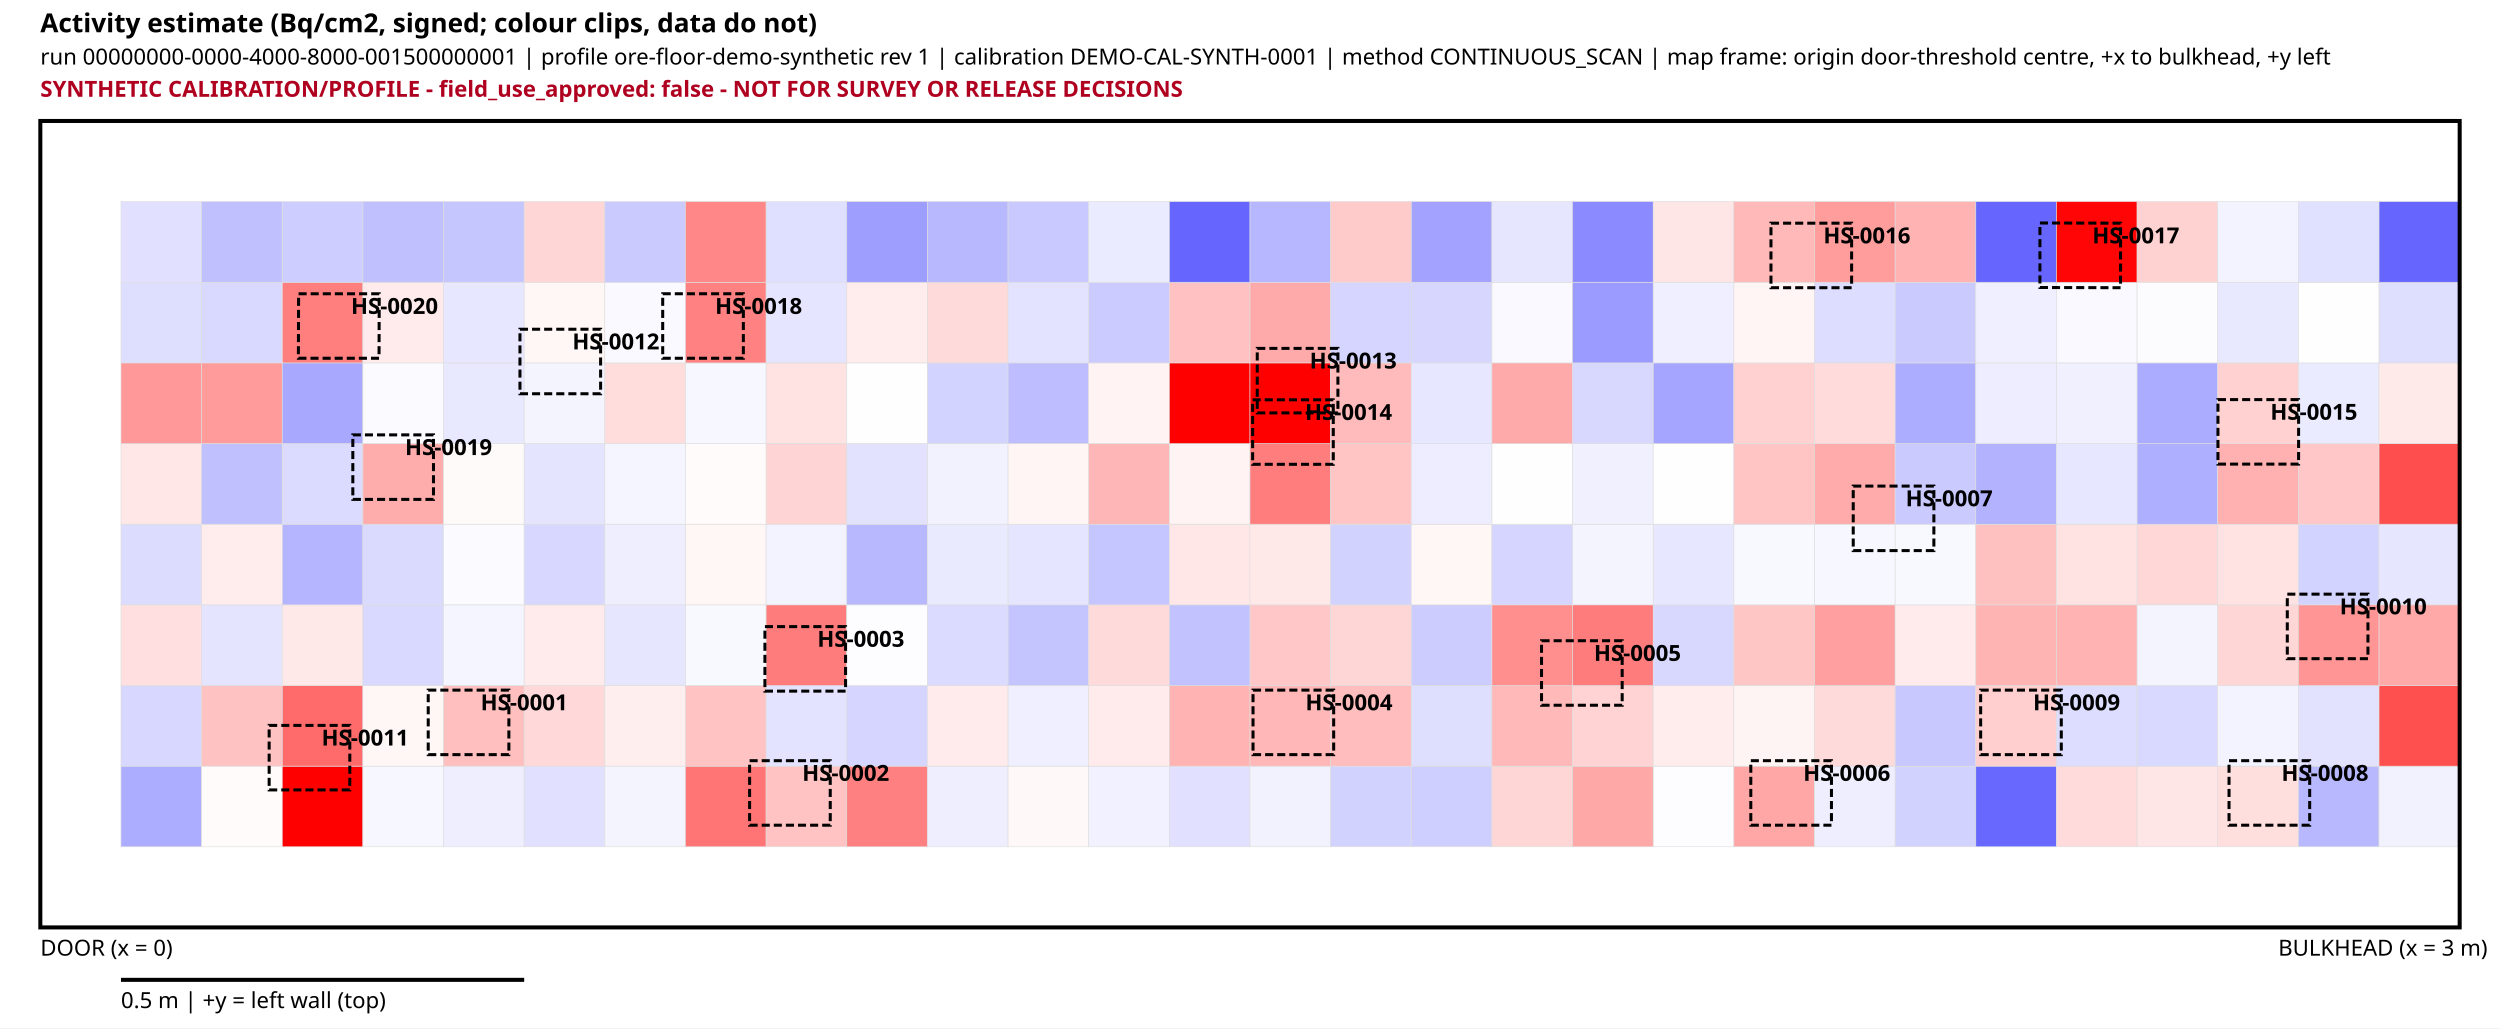
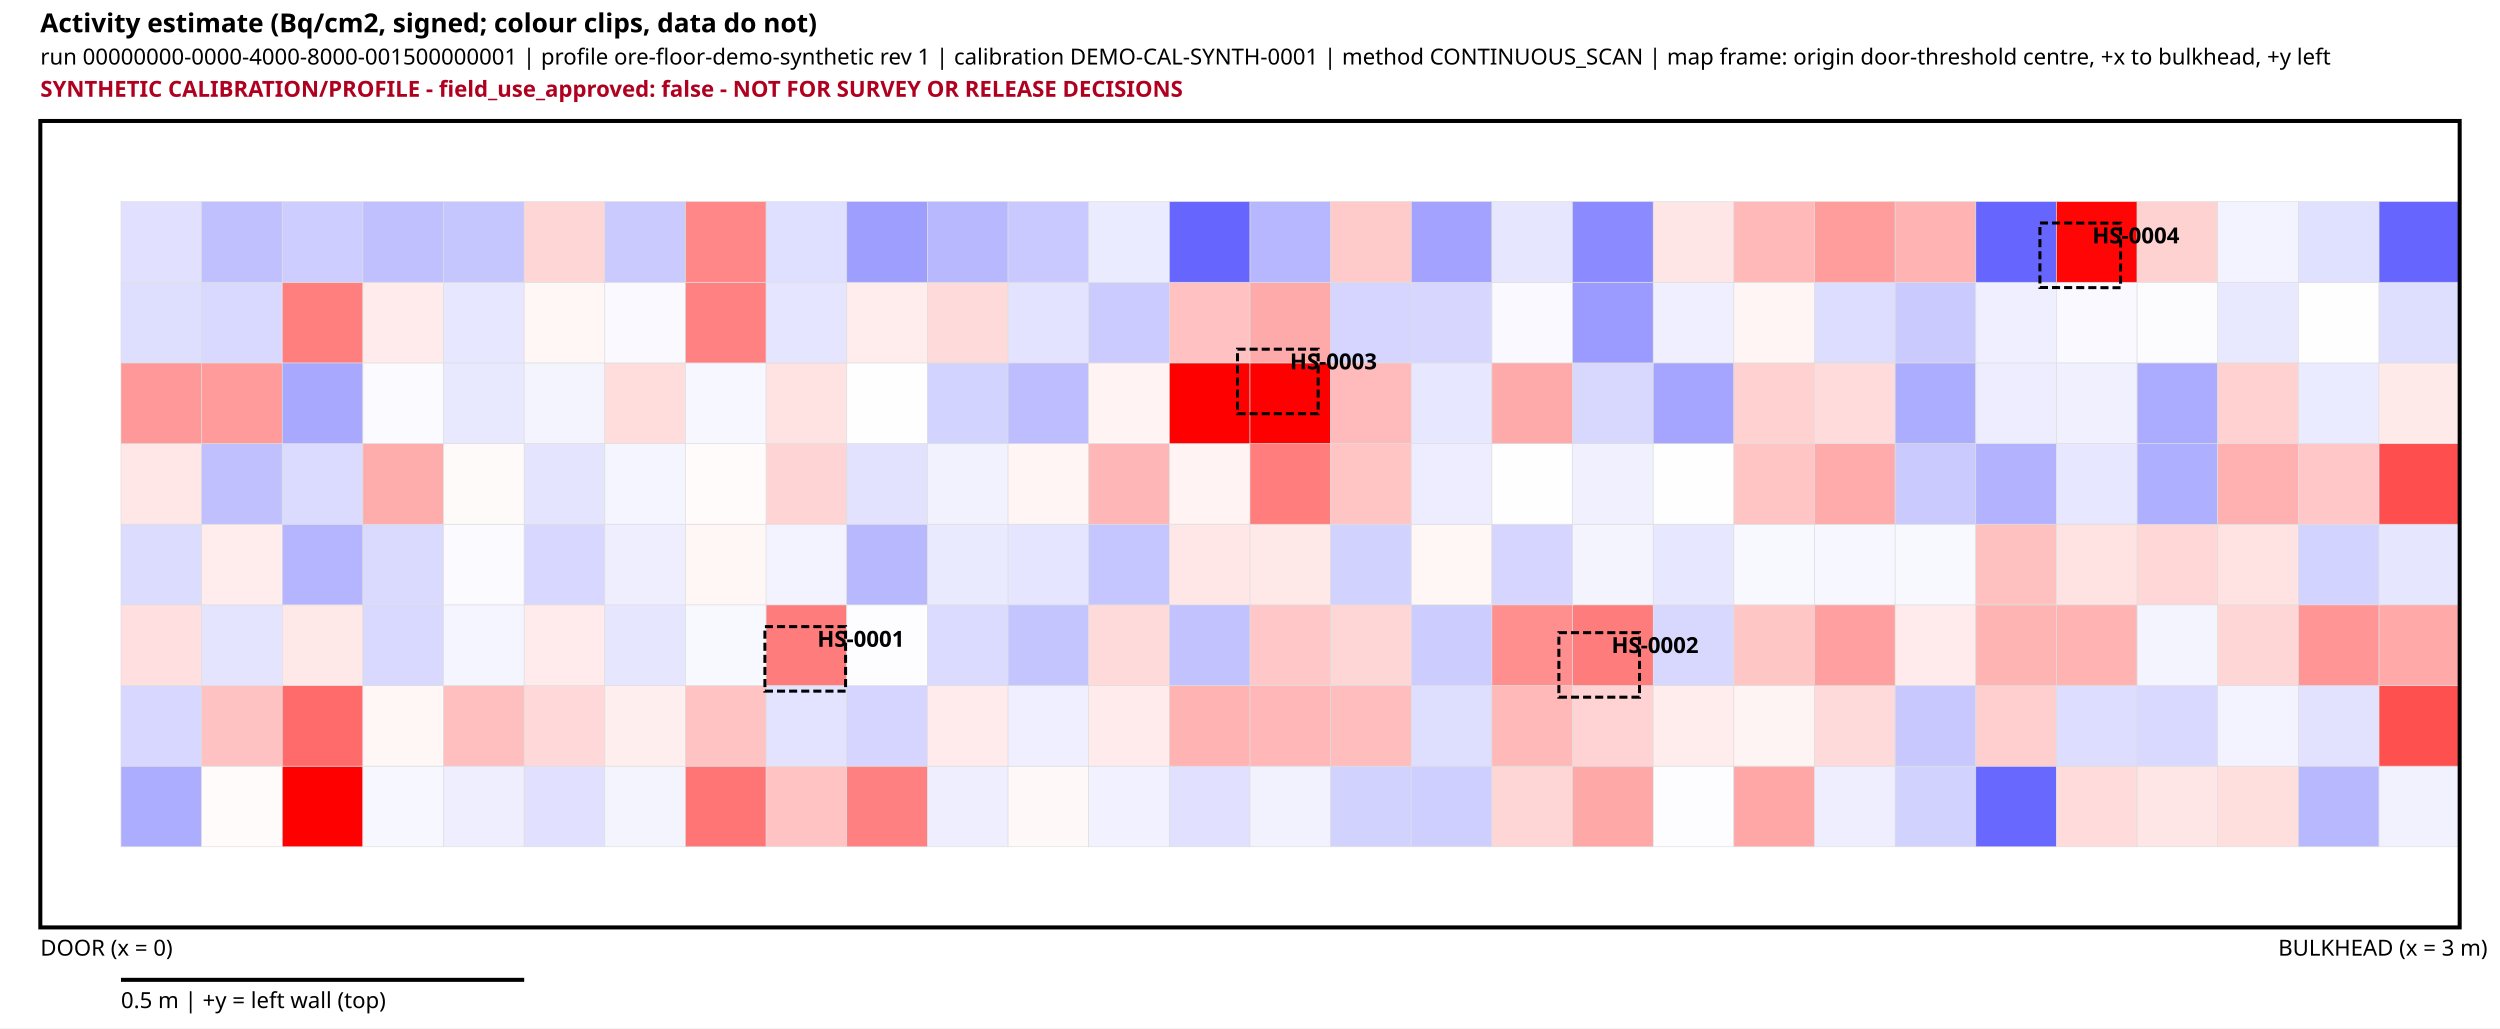
<svg xmlns="http://www.w3.org/2000/svg" width="1240" height="510" viewBox="0 0 1240 510" font-family="sans-serif" font-size="11">
  <defs>
    <pattern id="p-UNVISITED" width="8" height="8" patternUnits="userSpaceOnUse">
      <rect width="8" height="8" fill="#fff" />
      <path d="M0 8L8 0" stroke="#888" stroke-width="1" />
    </pattern>
    <pattern id="p-INVALID_DATA" width="8" height="8" patternUnits="userSpaceOnUse">
      <rect width="8" height="8" fill="#f6d5d5" />
      <path d="M0 0L8 8M0 8L8 0" stroke="#c83c3c" stroke-width="1" />
    </pattern>
    <pattern id="p-INSUFFICIENT_SENSITIVITY" width="6" height="6" patternUnits="userSpaceOnUse">
      <rect width="6" height="6" fill="#fdebc8" />
      <circle cx="3" cy="3" r="1.2" fill="#b9770e" />
    </pattern>
    <pattern id="p-BLOCKED" width="8" height="8" patternUnits="userSpaceOnUse">
      <rect width="8" height="8" fill="#e4dcf0" />
      <path d="M0 4H8" stroke="#785aa0" stroke-width="2" />
    </pattern>
    <pattern id="p-EXCLUDED" width="8" height="8" patternUnits="userSpaceOnUse">
      <rect width="8" height="8" fill="#5a5a5a" />
    </pattern>
    <pattern id="p-ACCEPTABLE" width="8" height="8" patternUnits="userSpaceOnUse">
      <rect width="8" height="8" fill="#2e8b57" />
    </pattern>
  </defs>
  <rect width="1240" height="510" fill="#fff" />
  <text x="20" y="16" font-size="13" font-weight="bold">Activity estimate (Bq/cm2, signed; colour clips, data do not)</text>
  <text x="20" y="32">run 00000000-0000-4000-8000-001500000001 | profile ore-floor-demo-synthetic rev 1 | calibration DEMO-CAL-SYNTH-0001 | method CONTINUOUS_SCAN | map frame: origin door-threshold centre, +x to bulkhead, +y left</text>
  <text x="20" y="48" fill="#b00020" font-weight="bold">SYNTHETIC CALIBRATION/PROFILE - field_use_approved: false - NOT FOR SURVEY OR RELEASE DECISIONS</text>
  <rect x="60.0" y="380.0" width="40.0" height="40.0" fill="rgb(173, 173, 255)" stroke="#ddd" stroke-width="0.3" />
  <rect x="100.0" y="380.0" width="40.0" height="40.0" fill="rgb(255, 251, 251)" stroke="#ddd" stroke-width="0.3" />
  <rect x="140.0" y="380.0" width="40.0" height="40.0" fill="rgb(255, 0, 0)" stroke="#ddd" stroke-width="0.3" />
  <rect x="180.0" y="380.0" width="40.0" height="40.0" fill="rgb(247, 247, 255)" stroke="#ddd" stroke-width="0.3" />
  <rect x="220.0" y="380.0" width="40.0" height="40.0" fill="rgb(238, 238, 255)" stroke="#ddd" stroke-width="0.3" />
  <rect x="260.0" y="380.0" width="40.0" height="40.0" fill="rgb(225, 225, 255)" stroke="#ddd" stroke-width="0.3" />
  <rect x="300.0" y="380.0" width="40.0" height="40.0" fill="rgb(244, 244, 255)" stroke="#ddd" stroke-width="0.3" />
  <rect x="340.0" y="380.0" width="40.0" height="40.0" fill="rgb(255, 117, 117)" stroke="#ddd" stroke-width="0.3" />
  <rect x="380.0" y="380.0" width="40.0" height="40.0" fill="rgb(255, 195, 195)" stroke="#ddd" stroke-width="0.3" />
  <rect x="420.0" y="380.0" width="40.0" height="40.0" fill="rgb(255, 128, 128)" stroke="#ddd" stroke-width="0.3" />
  <rect x="460.0" y="380.0" width="40.0" height="40.0" fill="rgb(238, 238, 255)" stroke="#ddd" stroke-width="0.3" />
  <rect x="500.0" y="380.0" width="40.0" height="40.0" fill="rgb(255, 248, 248)" stroke="#ddd" stroke-width="0.3" />
  <rect x="540.0" y="380.0" width="40.0" height="40.0" fill="rgb(241, 241, 255)" stroke="#ddd" stroke-width="0.3" />
  <rect x="580.0" y="380.0" width="40.0" height="40.0" fill="rgb(225, 225, 255)" stroke="#ddd" stroke-width="0.3" />
  <rect x="620.0" y="380.0" width="40.0" height="40.0" fill="rgb(242, 242, 255)" stroke="#ddd" stroke-width="0.3" />
  <rect x="660.0" y="380.0" width="40.0" height="40.0" fill="rgb(210, 210, 255)" stroke="#ddd" stroke-width="0.3" />
  <rect x="700.0" y="380.0" width="40.0" height="40.0" fill="rgb(207, 207, 255)" stroke="#ddd" stroke-width="0.3" />
  <rect x="740.0" y="380.0" width="40.0" height="40.0" fill="rgb(255, 214, 214)" stroke="#ddd" stroke-width="0.3" />
  <rect x="780.0" y="380.0" width="40.0" height="40.0" fill="rgb(255, 168, 168)" stroke="#ddd" stroke-width="0.3" />
  <rect x="820.0" y="380.0" width="40.0" height="40.0" fill="rgb(253, 253, 255)" stroke="#ddd" stroke-width="0.3" />
  <rect x="860.0" y="380.0" width="40.0" height="40.0" fill="rgb(255, 167, 167)" stroke="#ddd" stroke-width="0.3" />
  <rect x="900.0" y="380.0" width="40.0" height="40.0" fill="rgb(238, 238, 255)" stroke="#ddd" stroke-width="0.3" />
  <rect x="940.0" y="380.0" width="40.0" height="40.0" fill="rgb(210, 210, 255)" stroke="#ddd" stroke-width="0.3" />
  <rect x="980.0" y="380.0" width="40.0" height="40.0" fill="rgb(104, 104, 255)" stroke="#ddd" stroke-width="0.3" />
  <rect x="1020.0" y="380.0" width="40.0" height="40.0" fill="rgb(255, 219, 219)" stroke="#ddd" stroke-width="0.3" />
  <rect x="1060.0" y="380.0" width="40.0" height="40.0" fill="rgb(255, 230, 230)" stroke="#ddd" stroke-width="0.3" />
  <rect x="1100.0" y="380.0" width="40.0" height="40.0" fill="rgb(255, 222, 222)" stroke="#ddd" stroke-width="0.3" />
  <rect x="1140.0" y="380.0" width="40.0" height="40.0" fill="rgb(184, 184, 255)" stroke="#ddd" stroke-width="0.3" />
  <rect x="1180.0" y="380.0" width="40.0" height="40.0" fill="rgb(242, 242, 255)" stroke="#ddd" stroke-width="0.3" />
  <rect x="60.0" y="340.0" width="40.0" height="40.0" fill="rgb(215, 215, 255)" stroke="#ddd" stroke-width="0.3" />
  <rect x="100.0" y="340.0" width="40.0" height="40.0" fill="rgb(255, 194, 194)" stroke="#ddd" stroke-width="0.3" />
  <rect x="140.0" y="340.0" width="40.0" height="40.0" fill="rgb(255, 106, 106)" stroke="#ddd" stroke-width="0.3" />
  <rect x="180.0" y="340.0" width="40.0" height="40.0" fill="rgb(255, 246, 246)" stroke="#ddd" stroke-width="0.3" />
  <rect x="220.0" y="340.0" width="40.0" height="40.0" fill="rgb(255, 191, 191)" stroke="#ddd" stroke-width="0.3" />
  <rect x="260.0" y="340.0" width="40.0" height="40.0" fill="rgb(255, 217, 217)" stroke="#ddd" stroke-width="0.3" />
  <rect x="300.0" y="340.0" width="40.0" height="40.0" fill="rgb(255, 238, 238)" stroke="#ddd" stroke-width="0.3" />
  <rect x="340.0" y="340.0" width="40.0" height="40.0" fill="rgb(255, 195, 195)" stroke="#ddd" stroke-width="0.3" />
  <rect x="380.0" y="340.0" width="40.0" height="40.0" fill="rgb(227, 227, 255)" stroke="#ddd" stroke-width="0.3" />
  <rect x="420.0" y="340.0" width="40.0" height="40.0" fill="rgb(213, 213, 255)" stroke="#ddd" stroke-width="0.3" />
  <rect x="460.0" y="340.0" width="40.0" height="40.0" fill="rgb(255, 235, 235)" stroke="#ddd" stroke-width="0.3" />
  <rect x="500.0" y="340.0" width="40.0" height="40.0" fill="rgb(239, 239, 255)" stroke="#ddd" stroke-width="0.3" />
  <rect x="540.0" y="340.0" width="40.0" height="40.0" fill="rgb(255, 235, 235)" stroke="#ddd" stroke-width="0.3" />
  <rect x="580.0" y="340.0" width="40.0" height="40.0" fill="rgb(255, 179, 179)" stroke="#ddd" stroke-width="0.3" />
  <rect x="620.0" y="340.0" width="40.0" height="40.0" fill="rgb(255, 183, 183)" stroke="#ddd" stroke-width="0.3" />
  <rect x="660.0" y="340.0" width="40.0" height="40.0" fill="rgb(255, 189, 189)" stroke="#ddd" stroke-width="0.3" />
  <rect x="700.0" y="340.0" width="40.0" height="40.0" fill="rgb(222, 222, 255)" stroke="#ddd" stroke-width="0.3" />
  <rect x="740.0" y="340.0" width="40.0" height="40.0" fill="rgb(255, 185, 185)" stroke="#ddd" stroke-width="0.3" />
  <rect x="780.0" y="340.0" width="40.0" height="40.0" fill="rgb(255, 211, 211)" stroke="#ddd" stroke-width="0.3" />
  <rect x="820.0" y="340.0" width="40.0" height="40.0" fill="rgb(255, 237, 237)" stroke="#ddd" stroke-width="0.3" />
  <rect x="860.0" y="340.0" width="40.0" height="40.0" fill="rgb(255, 244, 244)" stroke="#ddd" stroke-width="0.3" />
  <rect x="900.0" y="340.0" width="40.0" height="40.0" fill="rgb(255, 218, 218)" stroke="#ddd" stroke-width="0.3" />
  <rect x="940.0" y="340.0" width="40.0" height="40.0" fill="rgb(200, 200, 255)" stroke="#ddd" stroke-width="0.3" />
  <rect x="980.0" y="340.0" width="40.0" height="40.0" fill="rgb(255, 206, 206)" stroke="#ddd" stroke-width="0.3" />
  <rect x="1020.0" y="340.0" width="40.0" height="40.0" fill="rgb(221, 221, 255)" stroke="#ddd" stroke-width="0.3" />
  <rect x="1060.0" y="340.0" width="40.0" height="40.0" fill="rgb(217, 217, 255)" stroke="#ddd" stroke-width="0.3" />
  <rect x="1100.0" y="340.0" width="40.0" height="40.0" fill="rgb(243, 243, 255)" stroke="#ddd" stroke-width="0.3" />
  <rect x="1140.0" y="340.0" width="40.0" height="40.0" fill="rgb(226, 226, 255)" stroke="#ddd" stroke-width="0.3" />
  <rect x="1180.0" y="340.0" width="40.0" height="40.0" fill="rgb(255, 80, 80)" stroke="#ddd" stroke-width="0.3" />
  <rect x="60.0" y="300.0" width="40.0" height="40.0" fill="rgb(255, 223, 223)" stroke="#ddd" stroke-width="0.3" />
  <rect x="100.0" y="300.0" width="40.0" height="40.0" fill="rgb(228, 228, 255)" stroke="#ddd" stroke-width="0.3" />
  <rect x="140.0" y="300.0" width="40.0" height="40.0" fill="rgb(255, 232, 232)" stroke="#ddd" stroke-width="0.3" />
  <rect x="180.0" y="300.0" width="40.0" height="40.0" fill="rgb(217, 217, 255)" stroke="#ddd" stroke-width="0.3" />
  <rect x="220.0" y="300.0" width="40.0" height="40.0" fill="rgb(245, 245, 255)" stroke="#ddd" stroke-width="0.3" />
  <rect x="260.0" y="300.0" width="40.0" height="40.0" fill="rgb(255, 235, 235)" stroke="#ddd" stroke-width="0.3" />
  <rect x="300.0" y="300.0" width="40.0" height="40.0" fill="rgb(230, 230, 255)" stroke="#ddd" stroke-width="0.3" />
  <rect x="340.0" y="300.0" width="40.0" height="40.0" fill="rgb(248, 248, 255)" stroke="#ddd" stroke-width="0.3" />
  <rect x="380.0" y="300.0" width="40.0" height="40.0" fill="rgb(255, 124, 124)" stroke="#ddd" stroke-width="0.3" />
  <rect x="420.0" y="300.0" width="40.0" height="40.0" fill="rgb(253, 253, 255)" stroke="#ddd" stroke-width="0.3" />
  <rect x="460.0" y="300.0" width="40.0" height="40.0" fill="rgb(219, 219, 255)" stroke="#ddd" stroke-width="0.3" />
  <rect x="500.0" y="300.0" width="40.0" height="40.0" fill="rgb(196, 196, 255)" stroke="#ddd" stroke-width="0.3" />
  <rect x="540.0" y="300.0" width="40.0" height="40.0" fill="rgb(255, 218, 218)" stroke="#ddd" stroke-width="0.3" />
  <rect x="580.0" y="300.0" width="40.0" height="40.0" fill="rgb(194, 194, 255)" stroke="#ddd" stroke-width="0.3" />
  <rect x="620.0" y="300.0" width="40.0" height="40.0" fill="rgb(255, 199, 199)" stroke="#ddd" stroke-width="0.3" />
  <rect x="660.0" y="300.0" width="40.0" height="40.0" fill="rgb(255, 214, 214)" stroke="#ddd" stroke-width="0.3" />
  <rect x="700.0" y="300.0" width="40.0" height="40.0" fill="rgb(204, 204, 255)" stroke="#ddd" stroke-width="0.3" />
  <rect x="740.0" y="300.0" width="40.0" height="40.0" fill="rgb(255, 143, 143)" stroke="#ddd" stroke-width="0.3" />
  <rect x="780.0" y="300.0" width="40.0" height="40.0" fill="rgb(255, 124, 124)" stroke="#ddd" stroke-width="0.3" />
  <rect x="820.0" y="300.0" width="40.0" height="40.0" fill="rgb(216, 216, 255)" stroke="#ddd" stroke-width="0.3" />
  <rect x="860.0" y="300.0" width="40.0" height="40.0" fill="rgb(255, 198, 198)" stroke="#ddd" stroke-width="0.3" />
  <rect x="900.0" y="300.0" width="40.0" height="40.0" fill="rgb(255, 159, 159)" stroke="#ddd" stroke-width="0.3" />
  <rect x="940.0" y="300.0" width="40.0" height="40.0" fill="rgb(255, 235, 235)" stroke="#ddd" stroke-width="0.3" />
  <rect x="980.0" y="300.0" width="40.0" height="40.0" fill="rgb(255, 180, 180)" stroke="#ddd" stroke-width="0.3" />
  <rect x="1020.0" y="300.0" width="40.0" height="40.0" fill="rgb(255, 179, 179)" stroke="#ddd" stroke-width="0.3" />
  <rect x="1060.0" y="300.0" width="40.0" height="40.0" fill="rgb(244, 244, 255)" stroke="#ddd" stroke-width="0.3" />
  <rect x="1100.0" y="300.0" width="40.0" height="40.0" fill="rgb(255, 214, 214)" stroke="#ddd" stroke-width="0.3" />
  <rect x="1140.0" y="300.0" width="40.0" height="40.0" fill="rgb(255, 149, 149)" stroke="#ddd" stroke-width="0.3" />
  <rect x="1180.0" y="300.0" width="40.0" height="40.0" fill="rgb(255, 169, 169)" stroke="#ddd" stroke-width="0.3" />
  <rect x="60.0" y="260.0" width="40.0" height="40.0" fill="rgb(220, 220, 255)" stroke="#ddd" stroke-width="0.3" />
  <rect x="100.0" y="260.0" width="40.0" height="40.0" fill="rgb(255, 237, 237)" stroke="#ddd" stroke-width="0.3" />
  <rect x="140.0" y="260.0" width="40.0" height="40.0" fill="rgb(181, 181, 255)" stroke="#ddd" stroke-width="0.3" />
  <rect x="180.0" y="260.0" width="40.0" height="40.0" fill="rgb(218, 218, 255)" stroke="#ddd" stroke-width="0.3" />
  <rect x="220.0" y="260.0" width="40.0" height="40.0" fill="rgb(250, 250, 255)" stroke="#ddd" stroke-width="0.3" />
  <rect x="260.0" y="260.0" width="40.0" height="40.0" fill="rgb(215, 215, 255)" stroke="#ddd" stroke-width="0.3" />
  <rect x="300.0" y="260.0" width="40.0" height="40.0" fill="rgb(238, 238, 255)" stroke="#ddd" stroke-width="0.3" />
  <rect x="340.0" y="260.0" width="40.0" height="40.0" fill="rgb(255, 246, 246)" stroke="#ddd" stroke-width="0.3" />
  <rect x="380.0" y="260.0" width="40.0" height="40.0" fill="rgb(243, 243, 255)" stroke="#ddd" stroke-width="0.3" />
  <rect x="420.0" y="260.0" width="40.0" height="40.0" fill="rgb(184, 184, 255)" stroke="#ddd" stroke-width="0.3" />
  <rect x="460.0" y="260.0" width="40.0" height="40.0" fill="rgb(234, 234, 255)" stroke="#ddd" stroke-width="0.3" />
  <rect x="500.0" y="260.0" width="40.0" height="40.0" fill="rgb(229, 229, 255)" stroke="#ddd" stroke-width="0.3" />
  <rect x="540.0" y="260.0" width="40.0" height="40.0" fill="rgb(197, 197, 255)" stroke="#ddd" stroke-width="0.3" />
  <rect x="580.0" y="260.0" width="40.0" height="40.0" fill="rgb(255, 231, 231)" stroke="#ddd" stroke-width="0.3" />
  <rect x="620.0" y="260.0" width="40.0" height="40.0" fill="rgb(255, 232, 232)" stroke="#ddd" stroke-width="0.3" />
  <rect x="660.0" y="260.0" width="40.0" height="40.0" fill="rgb(210, 210, 255)" stroke="#ddd" stroke-width="0.3" />
  <rect x="700.0" y="260.0" width="40.0" height="40.0" fill="rgb(255, 246, 246)" stroke="#ddd" stroke-width="0.3" />
  <rect x="740.0" y="260.0" width="40.0" height="40.0" fill="rgb(213, 213, 255)" stroke="#ddd" stroke-width="0.3" />
  <rect x="780.0" y="260.0" width="40.0" height="40.0" fill="rgb(244, 244, 255)" stroke="#ddd" stroke-width="0.3" />
  <rect x="820.0" y="260.0" width="40.0" height="40.0" fill="rgb(231, 231, 255)" stroke="#ddd" stroke-width="0.3" />
  <rect x="860.0" y="260.0" width="40.0" height="40.0" fill="rgb(248, 248, 255)" stroke="#ddd" stroke-width="0.3" />
  <rect x="900.0" y="260.0" width="40.0" height="40.0" fill="rgb(247, 247, 255)" stroke="#ddd" stroke-width="0.3" />
  <rect x="940.0" y="260.0" width="40.0" height="40.0" fill="rgb(248, 248, 255)" stroke="#ddd" stroke-width="0.3" />
  <rect x="980.0" y="260.0" width="40.0" height="40.0" fill="rgb(255, 192, 192)" stroke="#ddd" stroke-width="0.3" />
  <rect x="1020.0" y="260.0" width="40.0" height="40.0" fill="rgb(255, 227, 227)" stroke="#ddd" stroke-width="0.3" />
  <rect x="1060.0" y="260.0" width="40.0" height="40.0" fill="rgb(255, 215, 215)" stroke="#ddd" stroke-width="0.3" />
  <rect x="1100.0" y="260.0" width="40.0" height="40.0" fill="rgb(255, 226, 226)" stroke="#ddd" stroke-width="0.3" />
  <rect x="1140.0" y="260.0" width="40.0" height="40.0" fill="rgb(211, 211, 255)" stroke="#ddd" stroke-width="0.3" />
  <rect x="1180.0" y="260.0" width="40.0" height="40.0" fill="rgb(230, 230, 255)" stroke="#ddd" stroke-width="0.3" />
  <rect x="60.0" y="220.0" width="40.0" height="40.0" fill="rgb(255, 231, 231)" stroke="#ddd" stroke-width="0.3" />
  <rect x="100.0" y="220.0" width="40.0" height="40.0" fill="rgb(192, 192, 255)" stroke="#ddd" stroke-width="0.3" />
  <rect x="140.0" y="220.0" width="40.0" height="40.0" fill="rgb(219, 219, 255)" stroke="#ddd" stroke-width="0.3" />
  <rect x="180.0" y="220.0" width="40.0" height="40.0" fill="rgb(255, 172, 172)" stroke="#ddd" stroke-width="0.3" />
  <rect x="220.0" y="220.0" width="40.0" height="40.0" fill="rgb(255, 250, 250)" stroke="#ddd" stroke-width="0.3" />
  <rect x="260.0" y="220.0" width="40.0" height="40.0" fill="rgb(228, 228, 255)" stroke="#ddd" stroke-width="0.3" />
  <rect x="300.0" y="220.0" width="40.0" height="40.0" fill="rgb(245, 245, 255)" stroke="#ddd" stroke-width="0.3" />
  <rect x="340.0" y="220.0" width="40.0" height="40.0" fill="rgb(255, 251, 251)" stroke="#ddd" stroke-width="0.3" />
  <rect x="380.0" y="220.0" width="40.0" height="40.0" fill="rgb(255, 212, 212)" stroke="#ddd" stroke-width="0.3" />
  <rect x="420.0" y="220.0" width="40.0" height="40.0" fill="rgb(226, 226, 255)" stroke="#ddd" stroke-width="0.3" />
  <rect x="460.0" y="220.0" width="40.0" height="40.0" fill="rgb(242, 242, 255)" stroke="#ddd" stroke-width="0.3" />
  <rect x="500.0" y="220.0" width="40.0" height="40.0" fill="rgb(255, 245, 245)" stroke="#ddd" stroke-width="0.3" />
  <rect x="540.0" y="220.0" width="40.0" height="40.0" fill="rgb(255, 182, 182)" stroke="#ddd" stroke-width="0.3" />
  <rect x="580.0" y="220.0" width="40.0" height="40.0" fill="rgb(255, 243, 243)" stroke="#ddd" stroke-width="0.3" />
  <rect x="620.0" y="220.0" width="40.0" height="40.0" fill="rgb(255, 125, 125)" stroke="#ddd" stroke-width="0.3" />
  <rect x="660.0" y="220.0" width="40.0" height="40.0" fill="rgb(255, 197, 197)" stroke="#ddd" stroke-width="0.3" />
  <rect x="700.0" y="220.0" width="40.0" height="40.0" fill="rgb(237, 237, 255)" stroke="#ddd" stroke-width="0.3" />
  <rect x="740.0" y="220.0" width="40.0" height="40.0" fill="rgb(254, 254, 255)" stroke="#ddd" stroke-width="0.3" />
  <rect x="780.0" y="220.0" width="40.0" height="40.0" fill="rgb(240, 240, 255)" stroke="#ddd" stroke-width="0.3" />
  <rect x="820.0" y="220.0" width="40.0" height="40.0" fill="rgb(254, 254, 255)" stroke="#ddd" stroke-width="0.3" />
  <rect x="860.0" y="220.0" width="40.0" height="40.0" fill="rgb(255, 196, 196)" stroke="#ddd" stroke-width="0.3" />
  <rect x="900.0" y="220.0" width="40.0" height="40.0" fill="rgb(255, 171, 171)" stroke="#ddd" stroke-width="0.3" />
  <rect x="940.0" y="220.0" width="40.0" height="40.0" fill="rgb(202, 202, 255)" stroke="#ddd" stroke-width="0.3" />
  <rect x="980.0" y="220.0" width="40.0" height="40.0" fill="rgb(178, 178, 255)" stroke="#ddd" stroke-width="0.3" />
  <rect x="1020.0" y="220.0" width="40.0" height="40.0" fill="rgb(231, 231, 255)" stroke="#ddd" stroke-width="0.3" />
  <rect x="1060.0" y="220.0" width="40.0" height="40.0" fill="rgb(175, 175, 255)" stroke="#ddd" stroke-width="0.3" />
  <rect x="1100.0" y="220.0" width="40.0" height="40.0" fill="rgb(255, 176, 176)" stroke="#ddd" stroke-width="0.3" />
  <rect x="1140.0" y="220.0" width="40.0" height="40.0" fill="rgb(255, 199, 199)" stroke="#ddd" stroke-width="0.3" />
  <rect x="1180.0" y="220.0" width="40.0" height="40.0" fill="rgb(255, 78, 78)" stroke="#ddd" stroke-width="0.3" />
  <rect x="60.0" y="180.0" width="40.0" height="40.0" fill="rgb(255, 152, 152)" stroke="#ddd" stroke-width="0.3" />
  <rect x="100.0" y="180.0" width="40.0" height="40.0" fill="rgb(255, 155, 155)" stroke="#ddd" stroke-width="0.3" />
  <rect x="140.0" y="180.0" width="40.0" height="40.0" fill="rgb(168, 168, 255)" stroke="#ddd" stroke-width="0.3" />
  <rect x="180.0" y="180.0" width="40.0" height="40.0" fill="rgb(250, 250, 255)" stroke="#ddd" stroke-width="0.3" />
  <rect x="220.0" y="180.0" width="40.0" height="40.0" fill="rgb(232, 232, 255)" stroke="#ddd" stroke-width="0.3" />
  <rect x="260.0" y="180.0" width="40.0" height="40.0" fill="rgb(244, 244, 255)" stroke="#ddd" stroke-width="0.3" />
  <rect x="300.0" y="180.0" width="40.0" height="40.0" fill="rgb(255, 221, 221)" stroke="#ddd" stroke-width="0.3" />
  <rect x="340.0" y="180.0" width="40.0" height="40.0" fill="rgb(247, 247, 255)" stroke="#ddd" stroke-width="0.3" />
  <rect x="380.0" y="180.0" width="40.0" height="40.0" fill="rgb(255, 226, 226)" stroke="#ddd" stroke-width="0.3" />
  <rect x="420.0" y="180.0" width="40.0" height="40.0" fill="rgb(254, 254, 255)" stroke="#ddd" stroke-width="0.3" />
  <rect x="460.0" y="180.0" width="40.0" height="40.0" fill="rgb(211, 211, 255)" stroke="#ddd" stroke-width="0.3" />
  <rect x="500.0" y="180.0" width="40.0" height="40.0" fill="rgb(189, 189, 255)" stroke="#ddd" stroke-width="0.3" />
  <rect x="540.0" y="180.0" width="40.0" height="40.0" fill="rgb(255, 243, 243)" stroke="#ddd" stroke-width="0.3" />
  <rect x="580.0" y="180.0" width="40.0" height="40.0" fill="rgb(255, 0, 0)" stroke="#ddd" stroke-width="0.3" />
  <rect x="620.0" y="180.0" width="40.0" height="40.0" fill="rgb(255, 0, 0)" stroke="#ddd" stroke-width="0.3" />
  <rect x="660.0" y="180.0" width="40.0" height="40.0" fill="rgb(255, 187, 187)" stroke="#ddd" stroke-width="0.3" />
  <rect x="700.0" y="180.0" width="40.0" height="40.0" fill="rgb(231, 231, 255)" stroke="#ddd" stroke-width="0.3" />
  <rect x="740.0" y="180.0" width="40.0" height="40.0" fill="rgb(255, 170, 170)" stroke="#ddd" stroke-width="0.3" />
  <rect x="780.0" y="180.0" width="40.0" height="40.0" fill="rgb(216, 216, 255)" stroke="#ddd" stroke-width="0.3" />
  <rect x="820.0" y="180.0" width="40.0" height="40.0" fill="rgb(165, 165, 255)" stroke="#ddd" stroke-width="0.3" />
  <rect x="860.0" y="180.0" width="40.0" height="40.0" fill="rgb(255, 209, 209)" stroke="#ddd" stroke-width="0.3" />
  <rect x="900.0" y="180.0" width="40.0" height="40.0" fill="rgb(255, 219, 219)" stroke="#ddd" stroke-width="0.3" />
  <rect x="940.0" y="180.0" width="40.0" height="40.0" fill="rgb(173, 173, 255)" stroke="#ddd" stroke-width="0.3" />
  <rect x="980.0" y="180.0" width="40.0" height="40.0" fill="rgb(237, 237, 255)" stroke="#ddd" stroke-width="0.3" />
  <rect x="1020.0" y="180.0" width="40.0" height="40.0" fill="rgb(240, 240, 255)" stroke="#ddd" stroke-width="0.3" />
  <rect x="1060.0" y="180.0" width="40.0" height="40.0" fill="rgb(171, 171, 255)" stroke="#ddd" stroke-width="0.3" />
  <rect x="1100.0" y="180.0" width="40.0" height="40.0" fill="rgb(255, 209, 209)" stroke="#ddd" stroke-width="0.3" />
  <rect x="1140.0" y="180.0" width="40.0" height="40.0" fill="rgb(235, 235, 255)" stroke="#ddd" stroke-width="0.3" />
  <rect x="1180.0" y="180.0" width="40.0" height="40.0" fill="rgb(255, 234, 234)" stroke="#ddd" stroke-width="0.3" />
  <rect x="60.0" y="140.0" width="40.0" height="40.0" fill="rgb(222, 222, 255)" stroke="#ddd" stroke-width="0.3" />
  <rect x="100.0" y="140.0" width="40.0" height="40.0" fill="rgb(217, 217, 255)" stroke="#ddd" stroke-width="0.3" />
  <rect x="140.0" y="140.0" width="40.0" height="40.0" fill="rgb(255, 126, 126)" stroke="#ddd" stroke-width="0.3" />
  <rect x="180.0" y="140.0" width="40.0" height="40.0" fill="rgb(255, 235, 235)" stroke="#ddd" stroke-width="0.3" />
  <rect x="220.0" y="140.0" width="40.0" height="40.0" fill="rgb(231, 231, 255)" stroke="#ddd" stroke-width="0.3" />
  <rect x="260.0" y="140.0" width="40.0" height="40.0" fill="rgb(255, 246, 246)" stroke="#ddd" stroke-width="0.3" />
  <rect x="300.0" y="140.0" width="40.0" height="40.0" fill="rgb(249, 249, 255)" stroke="#ddd" stroke-width="0.3" />
  <rect x="340.0" y="140.0" width="40.0" height="40.0" fill="rgb(255, 129, 129)" stroke="#ddd" stroke-width="0.3" />
  <rect x="380.0" y="140.0" width="40.0" height="40.0" fill="rgb(229, 229, 255)" stroke="#ddd" stroke-width="0.3" />
  <rect x="420.0" y="140.0" width="40.0" height="40.0" fill="rgb(255, 236, 236)" stroke="#ddd" stroke-width="0.3" />
  <rect x="460.0" y="140.0" width="40.0" height="40.0" fill="rgb(255, 218, 218)" stroke="#ddd" stroke-width="0.3" />
  <rect x="500.0" y="140.0" width="40.0" height="40.0" fill="rgb(227, 227, 255)" stroke="#ddd" stroke-width="0.3" />
  <rect x="540.0" y="140.0" width="40.0" height="40.0" fill="rgb(203, 203, 255)" stroke="#ddd" stroke-width="0.3" />
  <rect x="580.0" y="140.0" width="40.0" height="40.0" fill="rgb(255, 193, 193)" stroke="#ddd" stroke-width="0.3" />
  <rect x="620.0" y="140.0" width="40.0" height="40.0" fill="rgb(255, 170, 170)" stroke="#ddd" stroke-width="0.3" />
  <rect x="660.0" y="140.0" width="40.0" height="40.0" fill="rgb(213, 213, 255)" stroke="#ddd" stroke-width="0.3" />
  <rect x="700.0" y="140.0" width="40.0" height="40.0" fill="rgb(214, 214, 255)" stroke="#ddd" stroke-width="0.3" />
  <rect x="740.0" y="140.0" width="40.0" height="40.0" fill="rgb(249, 249, 255)" stroke="#ddd" stroke-width="0.3" />
  <rect x="780.0" y="140.0" width="40.0" height="40.0" fill="rgb(155, 155, 255)" stroke="#ddd" stroke-width="0.3" />
  <rect x="820.0" y="140.0" width="40.0" height="40.0" fill="rgb(239, 239, 255)" stroke="#ddd" stroke-width="0.3" />
  <rect x="860.0" y="140.0" width="40.0" height="40.0" fill="rgb(255, 245, 245)" stroke="#ddd" stroke-width="0.3" />
  <rect x="900.0" y="140.0" width="40.0" height="40.0" fill="rgb(221, 221, 255)" stroke="#ddd" stroke-width="0.3" />
  <rect x="940.0" y="140.0" width="40.0" height="40.0" fill="rgb(202, 202, 255)" stroke="#ddd" stroke-width="0.3" />
  <rect x="980.0" y="140.0" width="40.0" height="40.0" fill="rgb(239, 239, 255)" stroke="#ddd" stroke-width="0.3" />
  <rect x="1020.0" y="140.0" width="40.0" height="40.0" fill="rgb(249, 249, 255)" stroke="#ddd" stroke-width="0.3" />
  <rect x="1060.0" y="140.0" width="40.0" height="40.0" fill="rgb(252, 252, 255)" stroke="#ddd" stroke-width="0.3" />
  <rect x="1100.0" y="140.0" width="40.0" height="40.0" fill="rgb(232, 232, 255)" stroke="#ddd" stroke-width="0.3" />
  <rect x="1140.0" y="140.0" width="40.0" height="40.0" fill="rgb(254, 254, 255)" stroke="#ddd" stroke-width="0.3" />
  <rect x="1180.0" y="140.0" width="40.0" height="40.0" fill="rgb(222, 222, 255)" stroke="#ddd" stroke-width="0.3" />
  <rect x="60.0" y="100.0" width="40.0" height="40.0" fill="rgb(225, 225, 255)" stroke="#ddd" stroke-width="0.3" />
  <rect x="100.0" y="100.0" width="40.0" height="40.0" fill="rgb(192, 192, 255)" stroke="#ddd" stroke-width="0.3" />
  <rect x="140.0" y="100.0" width="40.0" height="40.0" fill="rgb(205, 205, 255)" stroke="#ddd" stroke-width="0.3" />
  <rect x="180.0" y="100.0" width="40.0" height="40.0" fill="rgb(192, 192, 255)" stroke="#ddd" stroke-width="0.3" />
  <rect x="220.0" y="100.0" width="40.0" height="40.0" fill="rgb(198, 198, 255)" stroke="#ddd" stroke-width="0.3" />
  <rect x="260.0" y="100.0" width="40.0" height="40.0" fill="rgb(255, 214, 214)" stroke="#ddd" stroke-width="0.3" />
  <rect x="300.0" y="100.0" width="40.0" height="40.0" fill="rgb(202, 202, 255)" stroke="#ddd" stroke-width="0.3" />
  <rect x="340.0" y="100.0" width="40.0" height="40.0" fill="rgb(255, 135, 135)" stroke="#ddd" stroke-width="0.3" />
  <rect x="380.0" y="100.0" width="40.0" height="40.0" fill="rgb(223, 223, 255)" stroke="#ddd" stroke-width="0.3" />
  <rect x="420.0" y="100.0" width="40.0" height="40.0" fill="rgb(158, 158, 255)" stroke="#ddd" stroke-width="0.3" />
  <rect x="460.0" y="100.0" width="40.0" height="40.0" fill="rgb(184, 184, 255)" stroke="#ddd" stroke-width="0.3" />
  <rect x="500.0" y="100.0" width="40.0" height="40.0" fill="rgb(201, 201, 255)" stroke="#ddd" stroke-width="0.3" />
  <rect x="540.0" y="100.0" width="40.0" height="40.0" fill="rgb(235, 235, 255)" stroke="#ddd" stroke-width="0.3" />
  <rect x="580.0" y="100.0" width="40.0" height="40.0" fill="rgb(102, 102, 255)" stroke="#ddd" stroke-width="0.3" />
  <rect x="620.0" y="100.0" width="40.0" height="40.0" fill="rgb(183, 183, 255)" stroke="#ddd" stroke-width="0.3" />
  <rect x="660.0" y="100.0" width="40.0" height="40.0" fill="rgb(255, 202, 202)" stroke="#ddd" stroke-width="0.3" />
  <rect x="700.0" y="100.0" width="40.0" height="40.0" fill="rgb(163, 163, 255)" stroke="#ddd" stroke-width="0.3" />
  <rect x="740.0" y="100.0" width="40.0" height="40.0" fill="rgb(230, 230, 255)" stroke="#ddd" stroke-width="0.3" />
  <rect x="780.0" y="100.0" width="40.0" height="40.0" fill="rgb(139, 139, 255)" stroke="#ddd" stroke-width="0.3" />
  <rect x="820.0" y="100.0" width="40.0" height="40.0" fill="rgb(255, 230, 230)" stroke="#ddd" stroke-width="0.3" />
  <rect x="860.0" y="100.0" width="40.0" height="40.0" fill="rgb(255, 185, 185)" stroke="#ddd" stroke-width="0.3" />
  <rect x="900.0" y="100.0" width="40.0" height="40.0" fill="rgb(255, 157, 157)" stroke="#ddd" stroke-width="0.3" />
  <rect x="940.0" y="100.0" width="40.0" height="40.0" fill="rgb(255, 179, 179)" stroke="#ddd" stroke-width="0.3" />
  <rect x="980.0" y="100.0" width="40.0" height="40.0" fill="rgb(102, 102, 255)" stroke="#ddd" stroke-width="0.3" />
  <rect x="1020.0" y="100.0" width="40.0" height="40.0" fill="rgb(255, 5, 5)" stroke="#ddd" stroke-width="0.3" />
  <rect x="1060.0" y="100.0" width="40.0" height="40.0" fill="rgb(255, 210, 210)" stroke="#ddd" stroke-width="0.3" />
  <rect x="1100.0" y="100.0" width="40.0" height="40.0" fill="rgb(243, 243, 255)" stroke="#ddd" stroke-width="0.3" />
  <rect x="1140.0" y="100.0" width="40.0" height="40.0" fill="rgb(224, 224, 255)" stroke="#ddd" stroke-width="0.3" />
  <rect x="1180.0" y="100.0" width="40.0" height="40.0" fill="rgb(102, 102, 255)" stroke="#ddd" stroke-width="0.3" />
  <rect x="20.0" y="60.0" width="1200.0" height="400.0" fill="none" stroke="#000" stroke-width="2" />
  <text x="20.0" y="474.0">DOOR (x = 0)</text>
  <text x="1130.0" y="474.0">BULKHEAD (x = 3 m)</text>
  <line x1="60.0" y1="486.0" x2="260.0" y2="486.0" stroke="#000" stroke-width="2" />
  <text x="60.0" y="500.0">0.5 m | +y = left wall (top)</text>
-   <polygon points="212.4,374.3 252.4,374.3 252.4,342.3 212.4,342.3" fill="none" stroke="#000" stroke-width="1.5" stroke-dasharray="4 2" />
-   <text x="238.4" y="352.3" font-weight="bold">HS-0001</text>
-   <polygon points="371.8,409.3 411.8,409.3 411.8,377.3 371.8,377.3" fill="none" stroke="#000" stroke-width="1.5" stroke-dasharray="4 2" />
-   <text x="397.9" y="387.3" font-weight="bold">HS-0002</text>
  <polygon points="379.4,342.8 419.4,342.8 419.4,310.8 379.4,310.8" fill="none" stroke="#000" stroke-width="1.5" stroke-dasharray="4 2" />
-   <text x="405.4" y="320.8" font-weight="bold">HS-0003</text>
-   <polygon points="621.5,374.3 661.5,374.3 661.5,342.3 621.5,342.3" fill="none" stroke="#000" stroke-width="1.5" stroke-dasharray="4 2" />
-   <text x="647.5" y="352.3" font-weight="bold">HS-0004</text>
-   <polygon points="804.6,317.8 764.6,317.8 764.6,349.8 804.6,349.8" fill="none" stroke="#000" stroke-width="1.5" stroke-dasharray="4 2" />
-   <text x="790.6" y="327.8" font-weight="bold">HS-0005</text>
-   <polygon points="868.4,409.3 908.4,409.3 908.4,377.3 868.4,377.3" fill="none" stroke="#000" stroke-width="1.5" stroke-dasharray="4 2" />
-   <text x="894.4" y="387.3" font-weight="bold">HS-0006</text>
-   <polygon points="919.2,273.1 959.2,273.1 959.2,241.1 919.2,241.1" fill="none" stroke="#000" stroke-width="1.5" stroke-dasharray="4 2" />
-   <text x="945.2" y="251.1" font-weight="bold">HS-0007</text>
-   <polygon points="1105.6,409.3 1145.6,409.3 1145.6,377.3 1105.6,377.3" fill="none" stroke="#000" stroke-width="1.5" stroke-dasharray="4 2" />
-   <text x="1131.6" y="387.3" font-weight="bold">HS-0008</text>
-   <polygon points="982.4,374.3 1022.4,374.3 1022.4,342.3 982.4,342.3" fill="none" stroke="#000" stroke-width="1.5" stroke-dasharray="4 2" />
-   <text x="1008.4" y="352.3" font-weight="bold">HS-0009</text>
-   <polygon points="1134.5,326.7 1174.5,326.7 1174.5,294.7 1134.5,294.7" fill="none" stroke="#000" stroke-width="1.5" stroke-dasharray="4 2" />
-   <text x="1160.5" y="304.7" font-weight="bold">HS-0010</text>
-   <polygon points="173.5,359.8 133.5,359.8 133.5,391.8 173.5,391.8" fill="none" stroke="#000" stroke-width="1.5" stroke-dasharray="4 2" />
-   <text x="159.5" y="369.8" font-weight="bold">HS-0011</text>
-   <polygon points="257.9,195.3 297.9,195.3 297.9,163.3 257.9,163.3" fill="none" stroke="#000" stroke-width="1.5" stroke-dasharray="4 2" />
-   <text x="283.9" y="173.3" font-weight="bold">HS-0012</text>
-   <polygon points="663.6,172.8 623.6,172.8 623.6,204.8 663.6,204.8" fill="none" stroke="#000" stroke-width="1.5" stroke-dasharray="4 2" />
-   <text x="649.6" y="182.8" font-weight="bold">HS-0013</text>
-   <polygon points="621.3,230.3 661.3,230.3 661.3,198.3 621.3,198.3" fill="none" stroke="#000" stroke-width="1.5" stroke-dasharray="4 2" />
-   <text x="647.3" y="208.3" font-weight="bold">HS-0014</text>
-   <polygon points="1100.1,230.2 1140.1,230.2 1140.1,198.2 1100.1,198.2" fill="none" stroke="#000" stroke-width="1.5" stroke-dasharray="4 2" />
-   <text x="1126.1" y="208.2" font-weight="bold">HS-0015</text>
-   <polygon points="918.4,110.7 878.4,110.7 878.4,142.7 918.4,142.7" fill="none" stroke="#000" stroke-width="1.5" stroke-dasharray="4 2" />
-   <text x="904.4" y="120.7" font-weight="bold">HS-0016</text>
+   <text x="405.4" y="320.8" font-weight="bold">HS-0001</text>
+   <polygon points="773.2,345.8 813.2,345.8 813.2,313.8 773.2,313.8" fill="none" stroke="#000" stroke-width="1.5" stroke-dasharray="4 2" />
+   <text x="799.3" y="323.9" font-weight="bold">HS-0002</text>
+   <polygon points="653.8,173.2 613.8,173.2 613.8,205.2 653.8,205.2" fill="none" stroke="#000" stroke-width="1.5" stroke-dasharray="4 2" />
+   <text x="639.8" y="183.2" font-weight="bold">HS-0003</text>
  <polygon points="1051.8,110.7 1011.8,110.6 1011.8,142.6 1051.8,142.7" fill="none" stroke="#000" stroke-width="1.5" stroke-dasharray="4 2" />
-   <text x="1037.8" y="120.7" font-weight="bold">HS-0017</text>
-   <polygon points="368.7,145.7 328.7,145.7 328.7,177.7 368.7,177.7" fill="none" stroke="#000" stroke-width="1.5" stroke-dasharray="4 2" />
-   <text x="354.7" y="155.7" font-weight="bold">HS-0018</text>
-   <polygon points="215.0,215.7 175.0,215.7 175.0,247.7 215.0,247.7" fill="none" stroke="#000" stroke-width="1.5" stroke-dasharray="4 2" />
-   <text x="200.9" y="225.7" font-weight="bold">HS-0019</text>
-   <polygon points="188.1,145.7 148.1,145.7 148.0,177.7 188.0,177.7" fill="none" stroke="#000" stroke-width="1.5" stroke-dasharray="4 2" />
-   <text x="174.1" y="155.7" font-weight="bold">HS-0020</text>
+   <text x="1037.8" y="120.7" font-weight="bold">HS-0004</text>
</svg>
